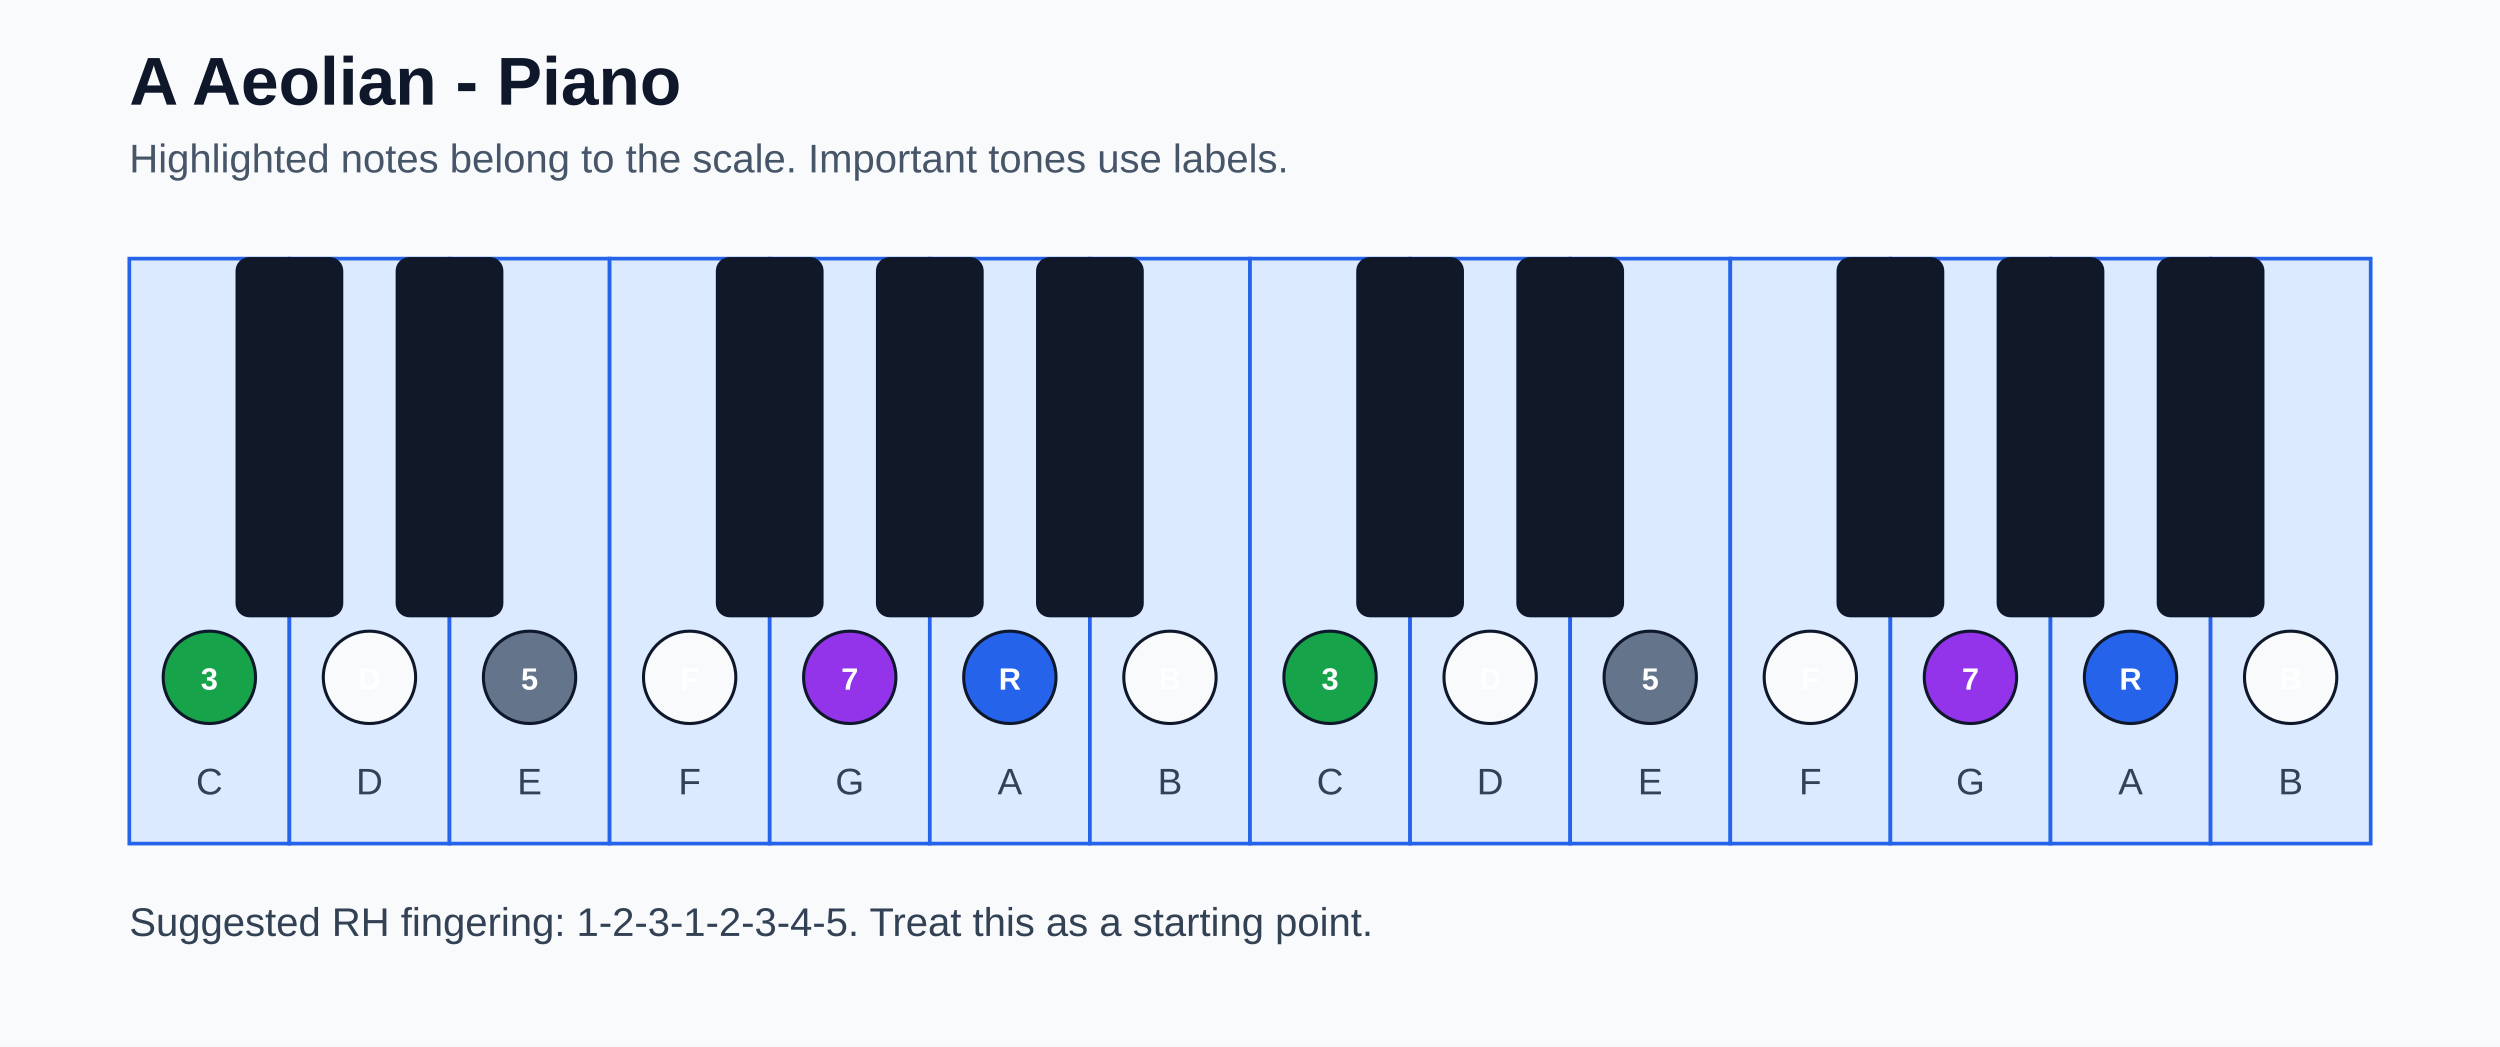
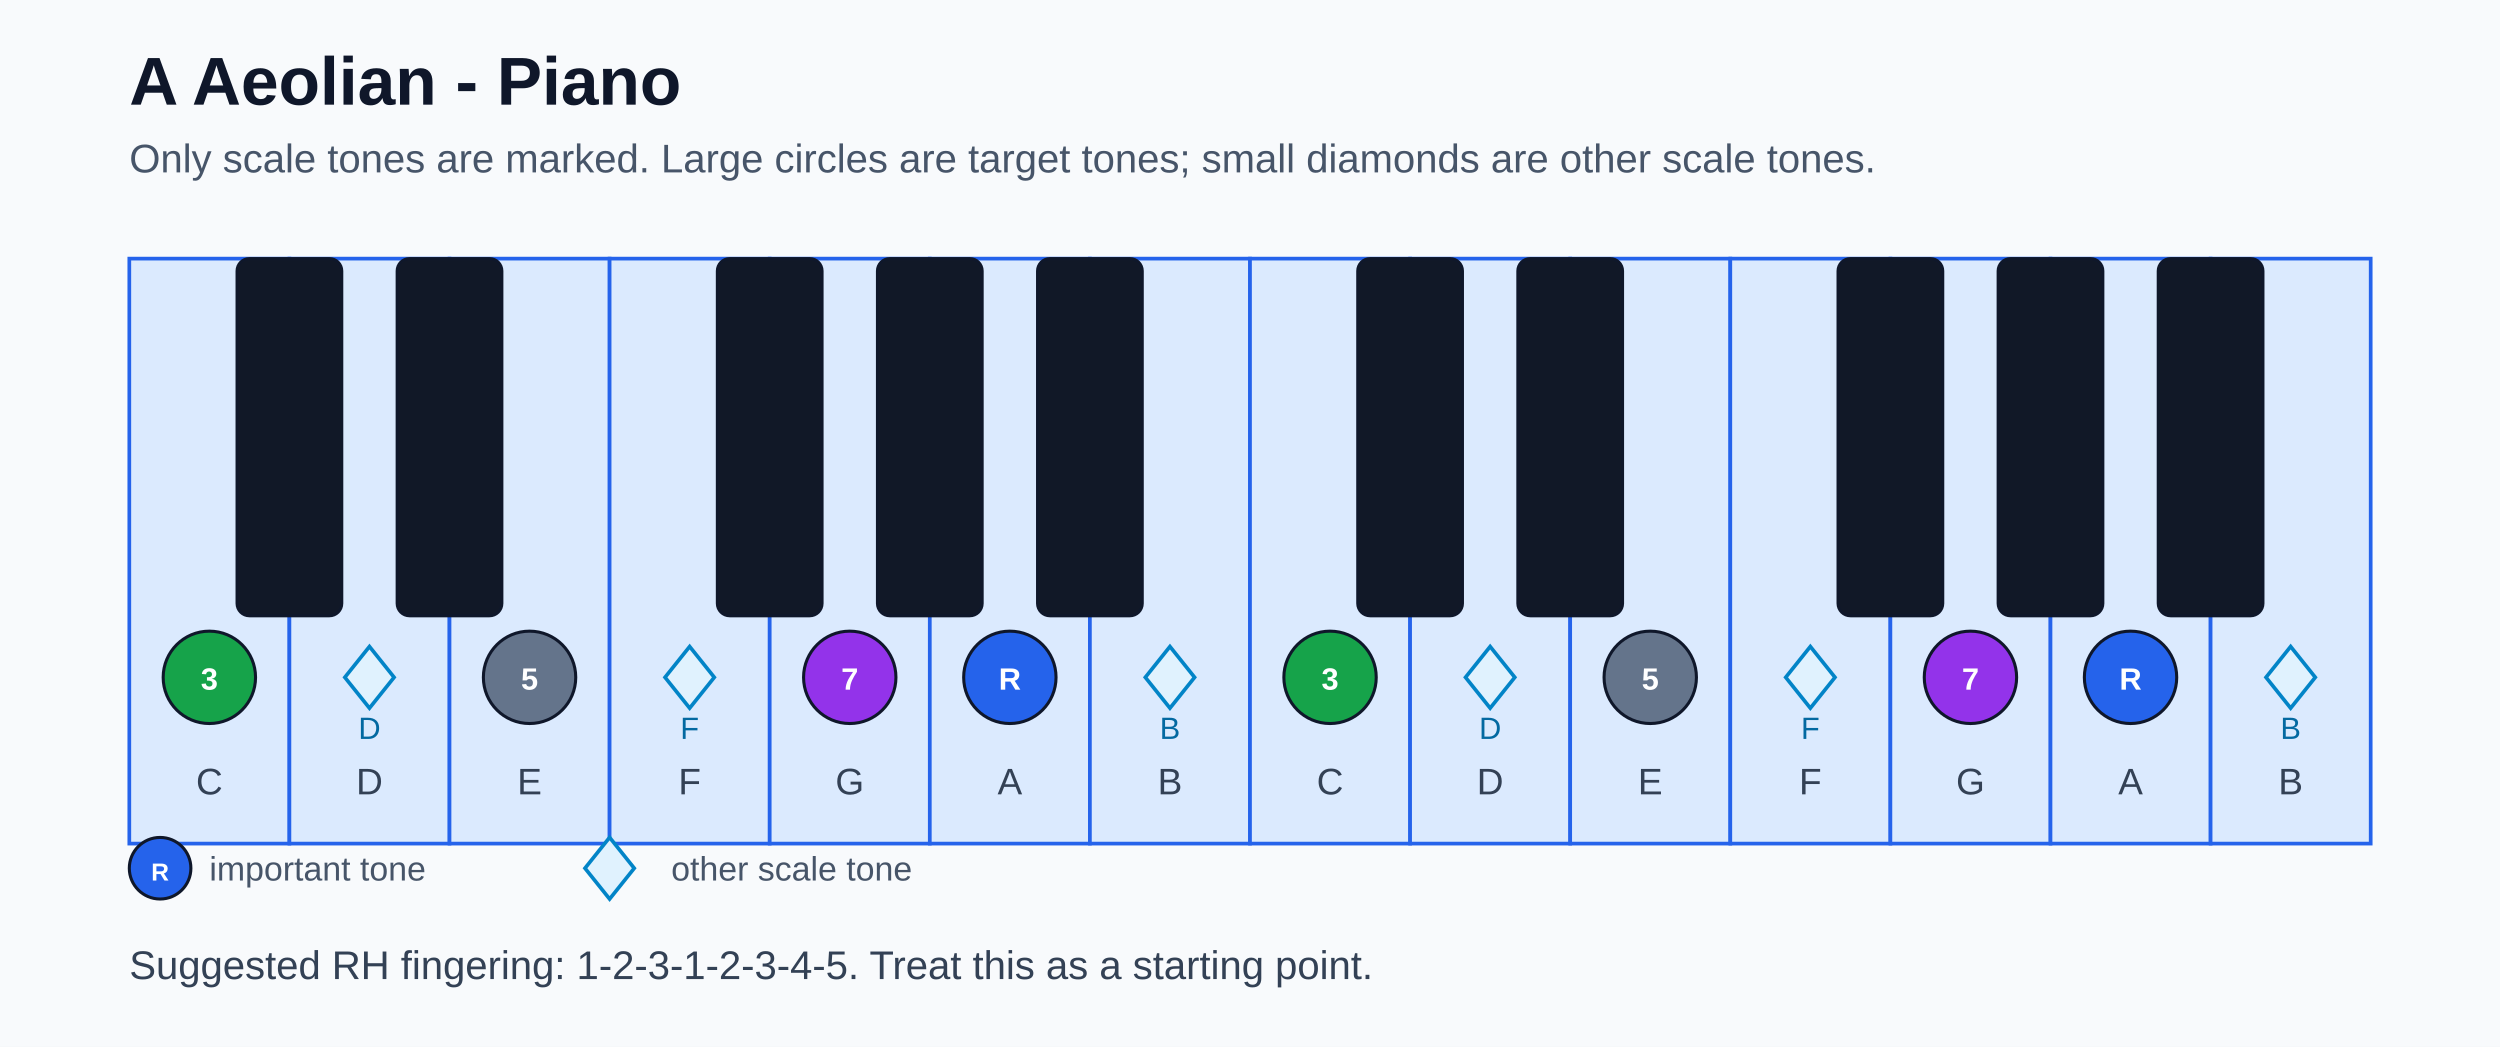
<svg xmlns="http://www.w3.org/2000/svg" width="812" height="340" viewBox="0 0 812 340">
  <rect width="100%" height="100%" fill="#f8fafc" />
  <text x="42" y="34" font-family="Arial, sans-serif" font-size="22" font-weight="700" fill="#0f172a">A Aeolian - Piano</text>
-   <text x="42" y="56" font-family="Arial, sans-serif" font-size="13" fill="#475569">Highlighted notes belong to the scale. Important tones use labels.</text>
+   <text x="42" y="56" font-family="Arial, sans-serif" font-size="13" fill="#475569">Only scale tones are marked. Large circles are target tones; small diamonds are other scale tones.</text>
  <rect x="42" y="84" width="52" height="190" fill="#dbeafe" stroke="#2563eb" stroke-width="1.2" />
  <text x="68.0" y="258" text-anchor="middle" font-family="Arial, sans-serif" font-size="12" fill="#334155">C</text>
  <circle cx="68.0" cy="220" r="15" fill="#16a34a" stroke="#0f172a" stroke-width="1" />
  <text x="68.0" y="224" text-anchor="middle" font-family="Arial, sans-serif" font-size="10" font-weight="700" fill="#ffffff">3</text>
  <rect x="94" y="84" width="52" height="190" fill="#dbeafe" stroke="#2563eb" stroke-width="1.2" />
  <text x="120.0" y="258" text-anchor="middle" font-family="Arial, sans-serif" font-size="12" fill="#334155">D</text>
-   <circle cx="120.0" cy="220" r="15" fill="#f8fafc" stroke="#0f172a" stroke-width="1" />
-   <text x="120.0" y="224" text-anchor="middle" font-family="Arial, sans-serif" font-size="10" font-weight="700" fill="#ffffff">D</text>
+   <polygon points="120.0,210 128.0,220 120.0,230 112.0,220" fill="#e0f2fe" stroke="#0284c7" stroke-width="1.2" />
+   <text x="120.0" y="240" text-anchor="middle" font-family="Arial, sans-serif" font-size="10" fill="#0369a1">D</text>
  <rect x="146" y="84" width="52" height="190" fill="#dbeafe" stroke="#2563eb" stroke-width="1.2" />
  <text x="172.0" y="258" text-anchor="middle" font-family="Arial, sans-serif" font-size="12" fill="#334155">E</text>
  <circle cx="172.0" cy="220" r="15" fill="#64748b" stroke="#0f172a" stroke-width="1" />
  <text x="172.0" y="224" text-anchor="middle" font-family="Arial, sans-serif" font-size="10" font-weight="700" fill="#ffffff">5</text>
  <rect x="198" y="84" width="52" height="190" fill="#dbeafe" stroke="#2563eb" stroke-width="1.2" />
  <text x="224.0" y="258" text-anchor="middle" font-family="Arial, sans-serif" font-size="12" fill="#334155">F</text>
-   <circle cx="224.0" cy="220" r="15" fill="#f8fafc" stroke="#0f172a" stroke-width="1" />
-   <text x="224.0" y="224" text-anchor="middle" font-family="Arial, sans-serif" font-size="10" font-weight="700" fill="#ffffff">F</text>
+   <polygon points="224.0,210 232.0,220 224.0,230 216.0,220" fill="#e0f2fe" stroke="#0284c7" stroke-width="1.2" />
+   <text x="224.0" y="240" text-anchor="middle" font-family="Arial, sans-serif" font-size="10" fill="#0369a1">F</text>
  <rect x="250" y="84" width="52" height="190" fill="#dbeafe" stroke="#2563eb" stroke-width="1.2" />
  <text x="276.0" y="258" text-anchor="middle" font-family="Arial, sans-serif" font-size="12" fill="#334155">G</text>
  <circle cx="276.0" cy="220" r="15" fill="#9333ea" stroke="#0f172a" stroke-width="1" />
  <text x="276.0" y="224" text-anchor="middle" font-family="Arial, sans-serif" font-size="10" font-weight="700" fill="#ffffff">7</text>
  <rect x="302" y="84" width="52" height="190" fill="#dbeafe" stroke="#2563eb" stroke-width="1.2" />
  <text x="328.0" y="258" text-anchor="middle" font-family="Arial, sans-serif" font-size="12" fill="#334155">A</text>
  <circle cx="328.0" cy="220" r="15" fill="#2563eb" stroke="#0f172a" stroke-width="1" />
  <text x="328.0" y="224" text-anchor="middle" font-family="Arial, sans-serif" font-size="10" font-weight="700" fill="#ffffff">R</text>
  <rect x="354" y="84" width="52" height="190" fill="#dbeafe" stroke="#2563eb" stroke-width="1.2" />
  <text x="380.0" y="258" text-anchor="middle" font-family="Arial, sans-serif" font-size="12" fill="#334155">B</text>
-   <circle cx="380.0" cy="220" r="15" fill="#f8fafc" stroke="#0f172a" stroke-width="1" />
-   <text x="380.0" y="224" text-anchor="middle" font-family="Arial, sans-serif" font-size="10" font-weight="700" fill="#ffffff">B</text>
+   <polygon points="380.0,210 388.0,220 380.0,230 372.0,220" fill="#e0f2fe" stroke="#0284c7" stroke-width="1.2" />
+   <text x="380.0" y="240" text-anchor="middle" font-family="Arial, sans-serif" font-size="10" fill="#0369a1">B</text>
  <rect x="406" y="84" width="52" height="190" fill="#dbeafe" stroke="#2563eb" stroke-width="1.2" />
  <text x="432.0" y="258" text-anchor="middle" font-family="Arial, sans-serif" font-size="12" fill="#334155">C</text>
  <circle cx="432.0" cy="220" r="15" fill="#16a34a" stroke="#0f172a" stroke-width="1" />
  <text x="432.0" y="224" text-anchor="middle" font-family="Arial, sans-serif" font-size="10" font-weight="700" fill="#ffffff">3</text>
  <rect x="458" y="84" width="52" height="190" fill="#dbeafe" stroke="#2563eb" stroke-width="1.2" />
  <text x="484.0" y="258" text-anchor="middle" font-family="Arial, sans-serif" font-size="12" fill="#334155">D</text>
-   <circle cx="484.0" cy="220" r="15" fill="#f8fafc" stroke="#0f172a" stroke-width="1" />
-   <text x="484.0" y="224" text-anchor="middle" font-family="Arial, sans-serif" font-size="10" font-weight="700" fill="#ffffff">D</text>
+   <polygon points="484.0,210 492.0,220 484.0,230 476.0,220" fill="#e0f2fe" stroke="#0284c7" stroke-width="1.2" />
+   <text x="484.0" y="240" text-anchor="middle" font-family="Arial, sans-serif" font-size="10" fill="#0369a1">D</text>
  <rect x="510" y="84" width="52" height="190" fill="#dbeafe" stroke="#2563eb" stroke-width="1.2" />
  <text x="536.0" y="258" text-anchor="middle" font-family="Arial, sans-serif" font-size="12" fill="#334155">E</text>
  <circle cx="536.0" cy="220" r="15" fill="#64748b" stroke="#0f172a" stroke-width="1" />
  <text x="536.0" y="224" text-anchor="middle" font-family="Arial, sans-serif" font-size="10" font-weight="700" fill="#ffffff">5</text>
  <rect x="562" y="84" width="52" height="190" fill="#dbeafe" stroke="#2563eb" stroke-width="1.2" />
  <text x="588.0" y="258" text-anchor="middle" font-family="Arial, sans-serif" font-size="12" fill="#334155">F</text>
-   <circle cx="588.0" cy="220" r="15" fill="#f8fafc" stroke="#0f172a" stroke-width="1" />
-   <text x="588.0" y="224" text-anchor="middle" font-family="Arial, sans-serif" font-size="10" font-weight="700" fill="#ffffff">F</text>
+   <polygon points="588.0,210 596.0,220 588.0,230 580.0,220" fill="#e0f2fe" stroke="#0284c7" stroke-width="1.2" />
+   <text x="588.0" y="240" text-anchor="middle" font-family="Arial, sans-serif" font-size="10" fill="#0369a1">F</text>
  <rect x="614" y="84" width="52" height="190" fill="#dbeafe" stroke="#2563eb" stroke-width="1.2" />
  <text x="640.0" y="258" text-anchor="middle" font-family="Arial, sans-serif" font-size="12" fill="#334155">G</text>
  <circle cx="640.0" cy="220" r="15" fill="#9333ea" stroke="#0f172a" stroke-width="1" />
  <text x="640.0" y="224" text-anchor="middle" font-family="Arial, sans-serif" font-size="10" font-weight="700" fill="#ffffff">7</text>
  <rect x="666" y="84" width="52" height="190" fill="#dbeafe" stroke="#2563eb" stroke-width="1.2" />
  <text x="692.0" y="258" text-anchor="middle" font-family="Arial, sans-serif" font-size="12" fill="#334155">A</text>
  <circle cx="692.0" cy="220" r="15" fill="#2563eb" stroke="#0f172a" stroke-width="1" />
  <text x="692.0" y="224" text-anchor="middle" font-family="Arial, sans-serif" font-size="10" font-weight="700" fill="#ffffff">R</text>
  <rect x="718" y="84" width="52" height="190" fill="#dbeafe" stroke="#2563eb" stroke-width="1.2" />
  <text x="744.0" y="258" text-anchor="middle" font-family="Arial, sans-serif" font-size="12" fill="#334155">B</text>
-   <circle cx="744.0" cy="220" r="15" fill="#f8fafc" stroke="#0f172a" stroke-width="1" />
-   <text x="744.0" y="224" text-anchor="middle" font-family="Arial, sans-serif" font-size="10" font-weight="700" fill="#ffffff">B</text>
+   <polygon points="744.0,210 752.0,220 744.0,230 736.0,220" fill="#e0f2fe" stroke="#0284c7" stroke-width="1.2" />
+   <text x="744.0" y="240" text-anchor="middle" font-family="Arial, sans-serif" font-size="10" fill="#0369a1">B</text>
  <rect x="77.0" y="84" width="34" height="116" rx="4" fill="#111827" stroke="#0f172a" stroke-width="1" />
  <rect x="129.0" y="84" width="34" height="116" rx="4" fill="#111827" stroke="#0f172a" stroke-width="1" />
  <rect x="233.0" y="84" width="34" height="116" rx="4" fill="#111827" stroke="#0f172a" stroke-width="1" />
  <rect x="285.0" y="84" width="34" height="116" rx="4" fill="#111827" stroke="#0f172a" stroke-width="1" />
  <rect x="337.0" y="84" width="34" height="116" rx="4" fill="#111827" stroke="#0f172a" stroke-width="1" />
  <rect x="441.0" y="84" width="34" height="116" rx="4" fill="#111827" stroke="#0f172a" stroke-width="1" />
  <rect x="493.0" y="84" width="34" height="116" rx="4" fill="#111827" stroke="#0f172a" stroke-width="1" />
  <rect x="597.0" y="84" width="34" height="116" rx="4" fill="#111827" stroke="#0f172a" stroke-width="1" />
  <rect x="649.0" y="84" width="34" height="116" rx="4" fill="#111827" stroke="#0f172a" stroke-width="1" />
  <rect x="701.0" y="84" width="34" height="116" rx="4" fill="#111827" stroke="#0f172a" stroke-width="1" />
-   <text x="42" y="304" font-family="Arial, sans-serif" font-size="13" fill="#334155">Suggested RH fingering: 1-2-3-1-2-3-4-5. Treat this as a starting point.</text>
+   <circle cx="52" cy="282" r="10" fill="#2563eb" stroke="#0f172a" stroke-width="1" />
+   <text x="52" y="286" text-anchor="middle" font-family="Arial, sans-serif" font-size="8" font-weight="700" fill="#ffffff">R</text>
+   <text x="68" y="286" font-family="Arial, sans-serif" font-size="11" fill="#475569">important tone</text>
+   <polygon points="198,272 206,282 198,292 190,282" fill="#e0f2fe" stroke="#0284c7" stroke-width="1.2" />
+   <text x="218" y="286" font-family="Arial, sans-serif" font-size="11" fill="#475569">other scale tone</text>
+   <text x="42" y="318" font-family="Arial, sans-serif" font-size="13" fill="#334155">Suggested RH fingering: 1-2-3-1-2-3-4-5. Treat this as a starting point.</text>
</svg>
